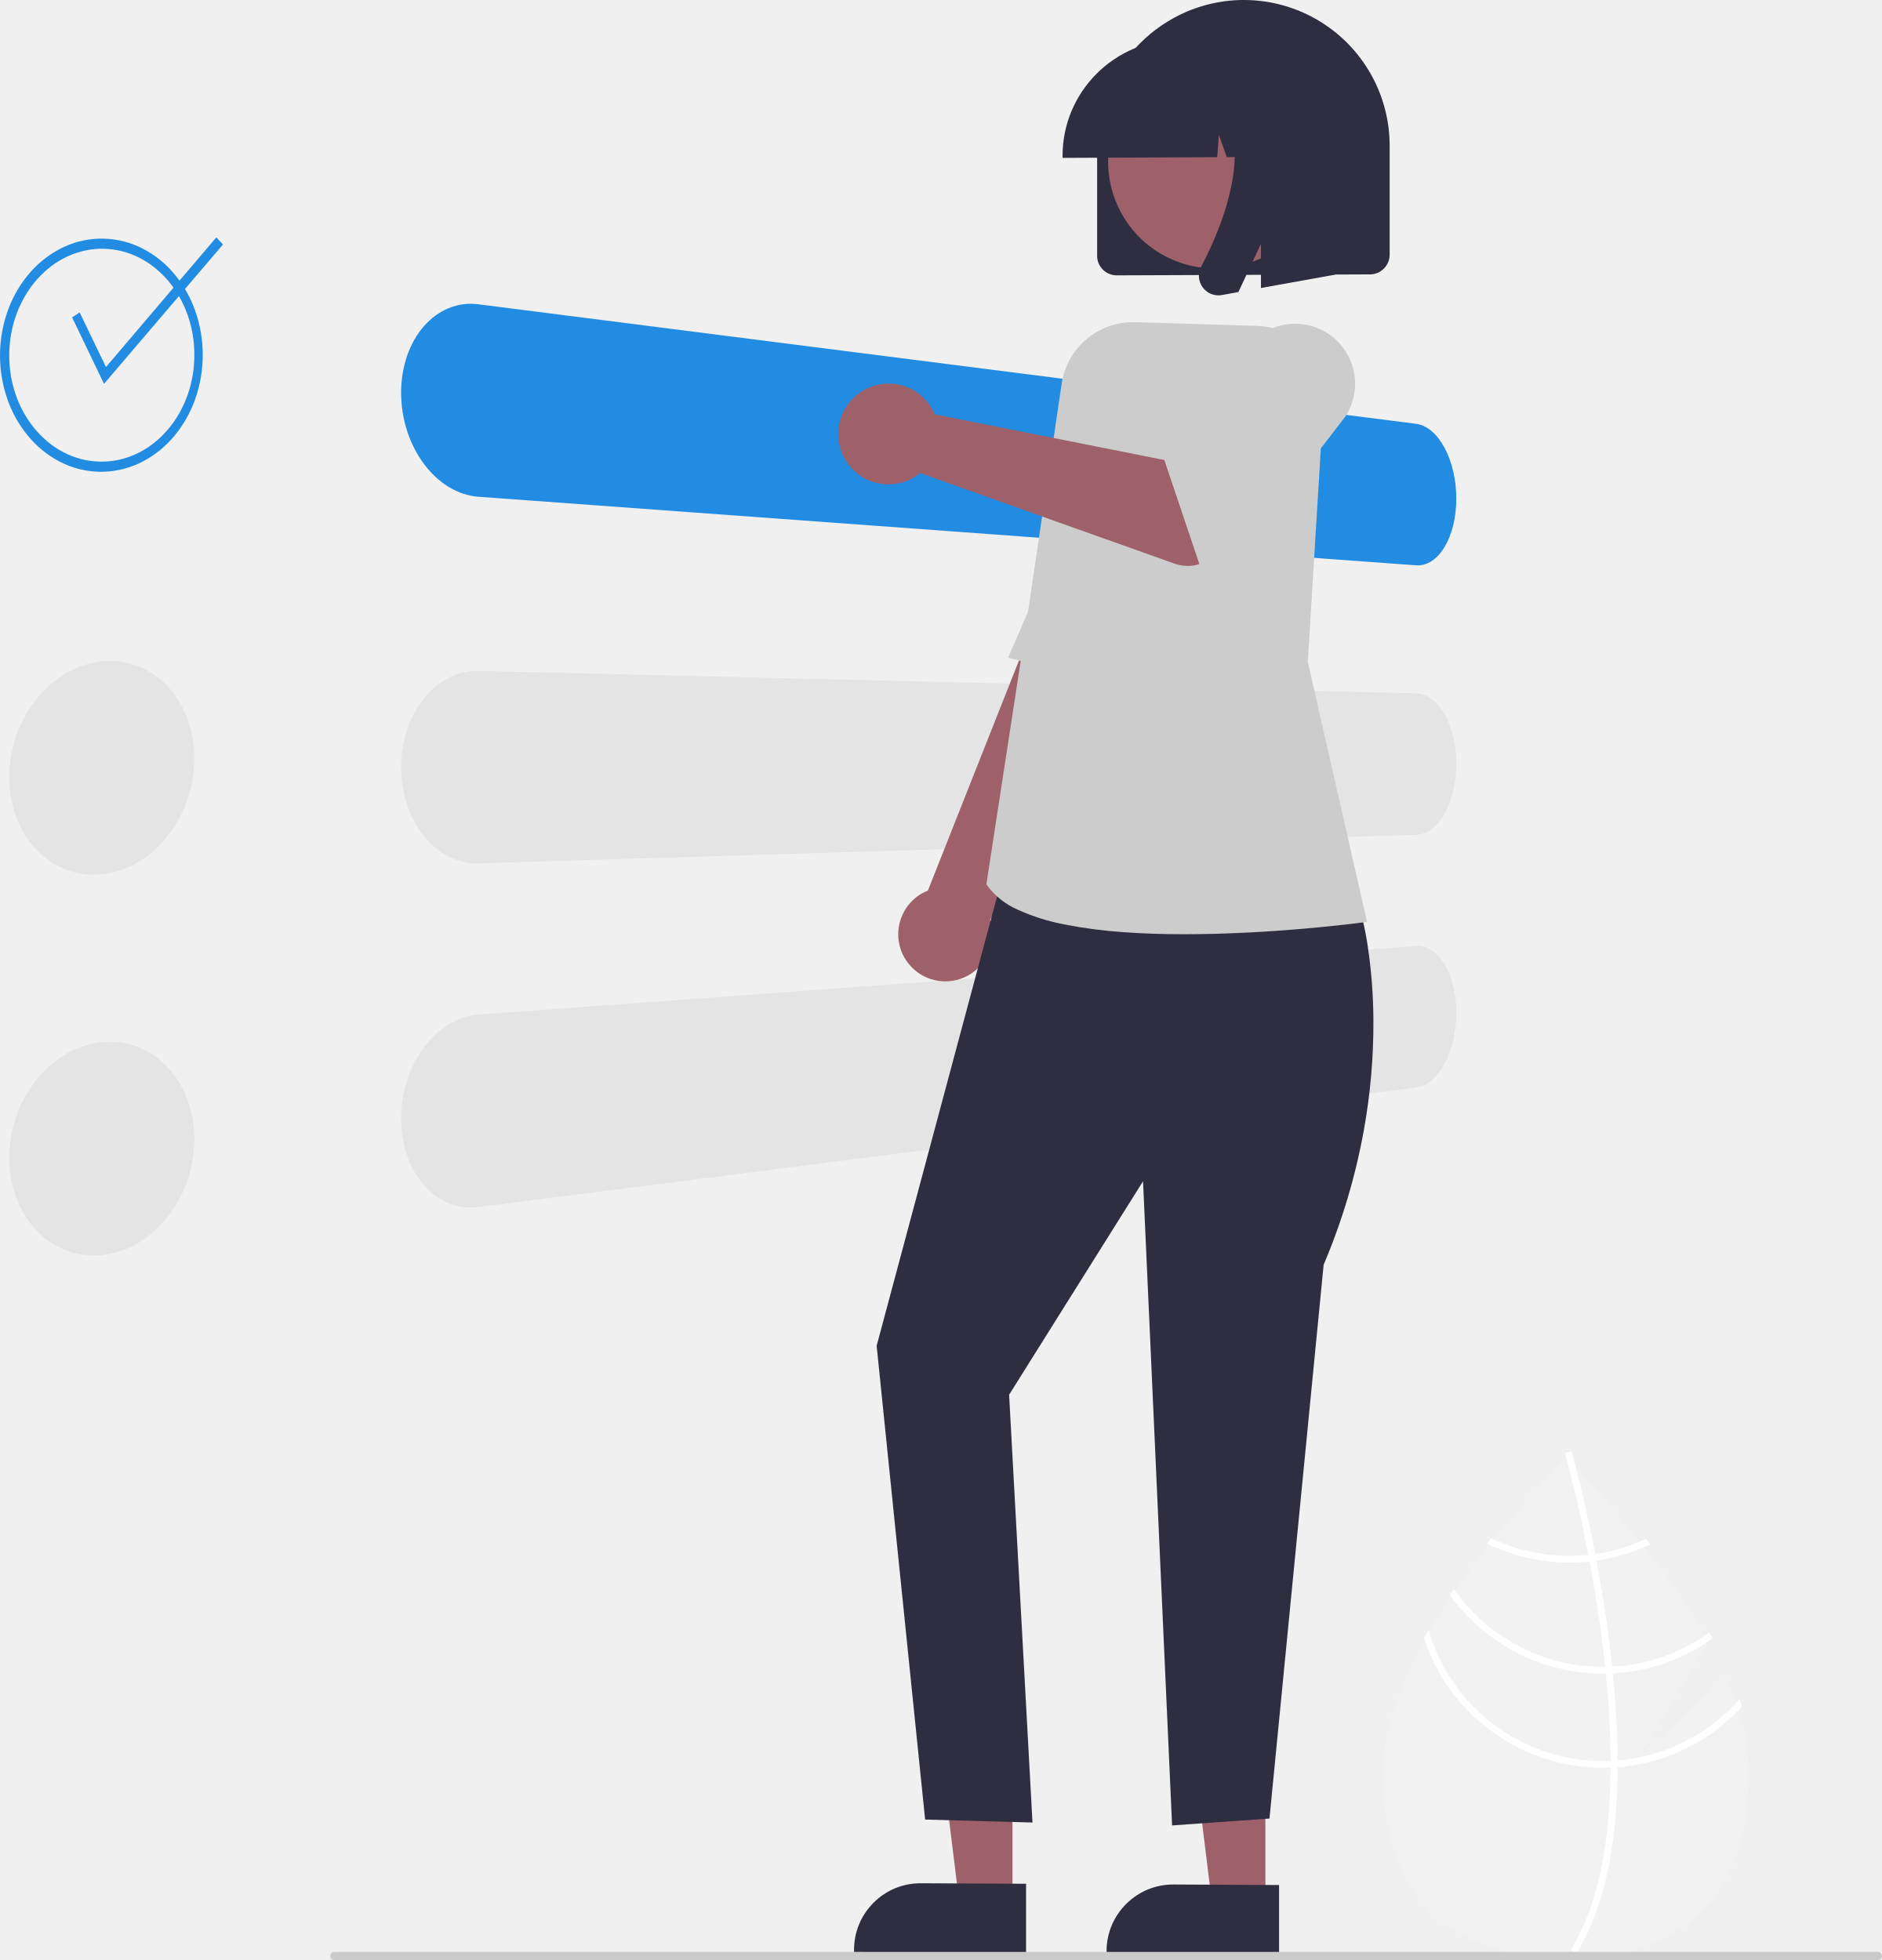
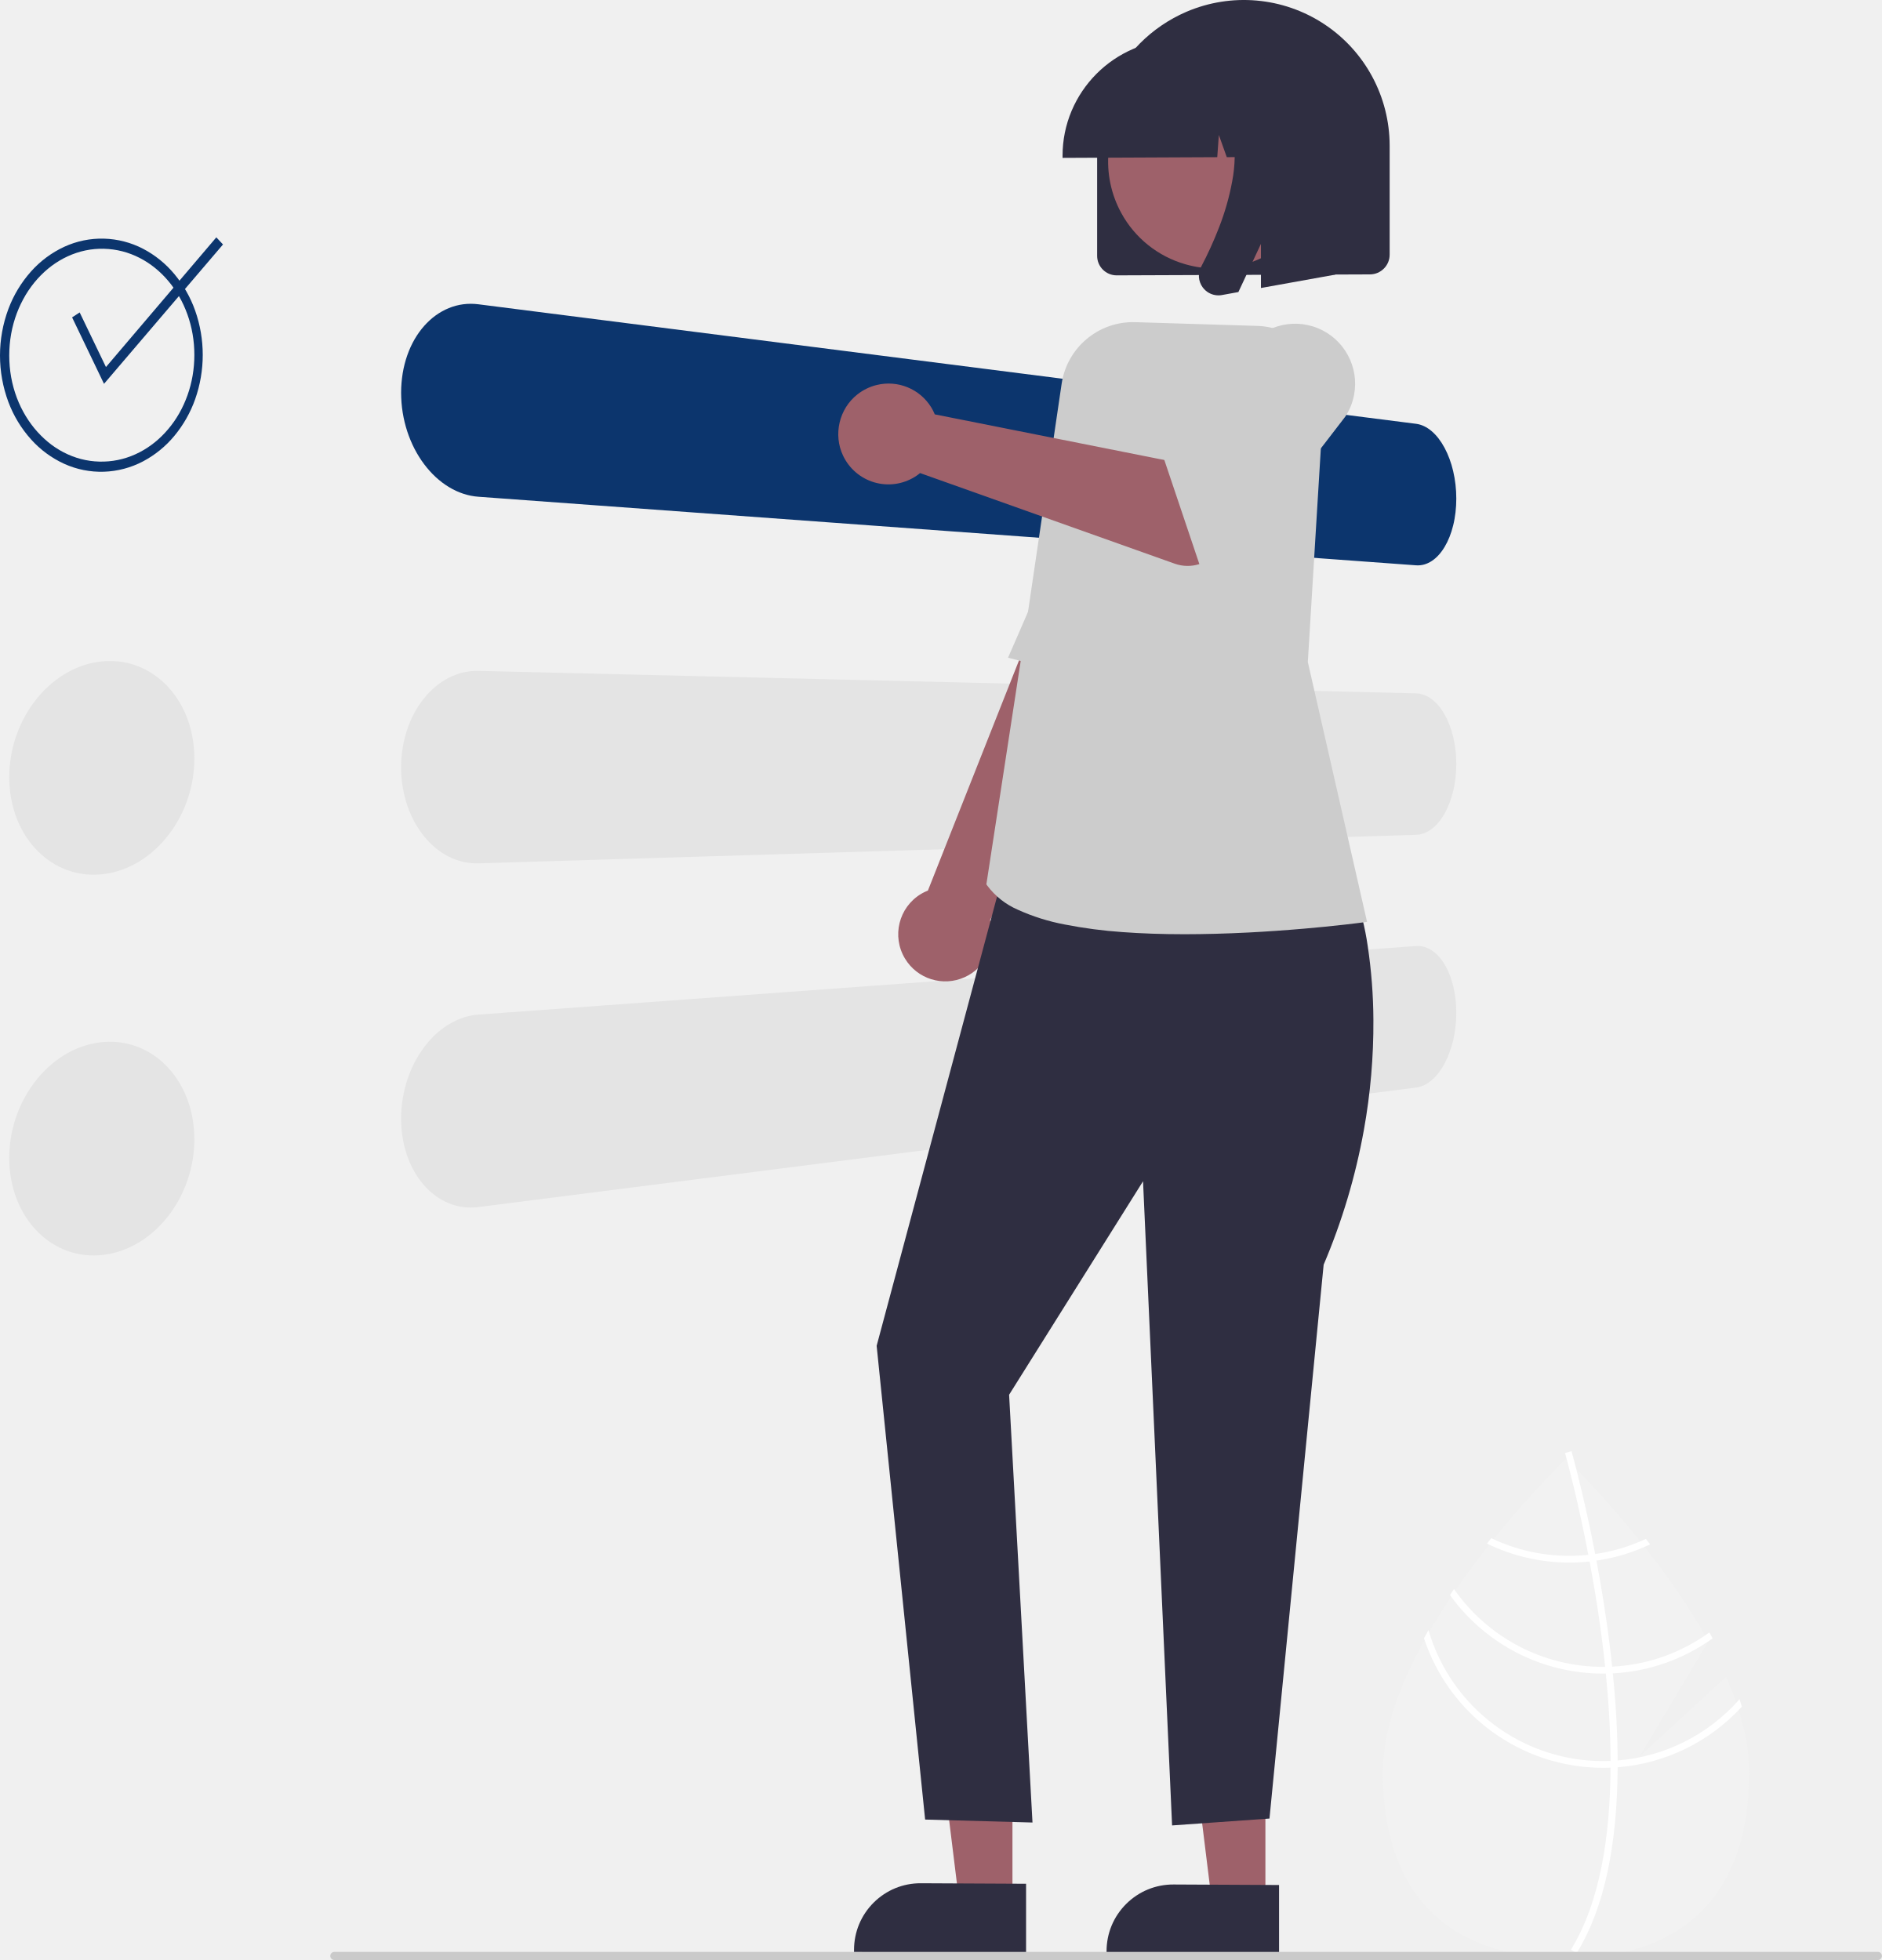
<svg xmlns="http://www.w3.org/2000/svg" data-name="Layer 1" width="559.174" height="582.5" viewBox="0 0 559.174 582.5">
  <path d="M833.267,657.097l-25.613,23.58,20.355-34.155c-16.037-29.082-42.266-54.216-42.266-54.216s-54.415,52.134-54.415,93.115,24.362,55.29,54.415,55.29c30.052,0,54.415-14.309,54.415-55.29C840.158,676.299,837.458,666.626,833.267,657.097Z" transform="translate(-320.4128 -158.75)" fill="#f2f2f2" />
  <path d="M801.066,681.954v2.02c-.12,23.48-4.08,41.8-11.85,54.7-.11.19-.23.37-.34.56l-.87-.53-.83-.52c8.62-13.93,11.67-33.62,11.78-54.1.01-.66.02-1.33.01-2-.03-8.67-.56-17.44-1.41-25.96-.06-.66-.13-1.33-.2-2-1.18-11.24-2.88-21.98-4.62-31.31-.12-.66-.25-1.32-.38-1.97-3.01-15.78-6.08-27.21-6.78-29.74-.08-.31-.13-.48-.14-.52l.95-.27.01-.01.96-.27c.01.04.18.61.46,1.67,1.07,3.96,3.85,14.71,6.58,28.89.12.64.25,1.3.37,1.96,1.42,7.57,2.81,16.03,3.91,24.91q.42,3.345.75,6.6c.08.67.15,1.34.21,2Q801.016,669.879,801.066,681.954Z" transform="translate(-320.4128 -158.75)" fill="#fff" />
  <path d="M794.396,620.594c-.67.09-1.35.18-2.04.25a55.167,55.167,0,0,1-5.64.29,53.664,53.664,0,0,1-23.2-5.24c-.42.53-.84,1.06-1.27,1.6a55.651,55.651,0,0,0,24.47,5.64,57.08,57.08,0,0,0,6.02-.32c.68-.07,1.36-.16,2.03-.26a55.182,55.182,0,0,0,15.95-4.83q-.645-.825-1.26-1.62A53.48,53.48,0,0,1,794.396,620.594Z" transform="translate(-320.4128 -158.75)" fill="#fff" />
  <path d="M799.426,654.064q-1.035.06-2.07.06c-.21.01-.43.01-.64.01a53.948,53.948,0,0,1-44.28-23.13c-.4.59-.8,1.18-1.19,1.78a55.952,55.952,0,0,0,45.47,23.35c.28,0,.56,0,.84-.01.7-.01,1.39-.03,2.08-.06a55.656,55.656,0,0,0,29.65-10.4c-.32-.59-.64-1.18-.97-1.77A53.578,53.578,0,0,1,799.426,654.064Z" transform="translate(-320.4128 -158.75)" fill="#fff" />
  <path d="M801.066,681.954c-.7.06-1.4.1-2.1.13-.75.03-1.5.05-2.25.05a54.094,54.094,0,0,1-51.86-38.92c-.45.81-.9,1.61-1.33,2.42a56.075,56.075,0,0,0,53.19,38.5c.75,0,1.5-.01,2.24-.05.71-.02,1.41-.06,2.11-.11a55.911,55.911,0,0,0,36.9-18.01c-.21-.74-.45-1.47-.69-2.21A53.92,53.92,0,0,1,801.066,681.954Z" transform="translate(-320.4128 -158.75)" fill="#fff" />
-   <path id="f3dd3be3-e3f2-4729-8854-c6cb5bd65852-690" data-name="Rectangle 1 - Outline" d="M741.16,284.699,462.571,249.181a18.086,18.086,0,0,0-2.263-.147,17.258,17.258,0,0,0-2.231.141,17.065,17.065,0,0,0-2.19.429,17.498,17.498,0,0,0-2.14.722,18.222,18.222,0,0,0-1.992.963,18.957,18.957,0,0,0-1.889,1.204,20.222,20.222,0,0,0-1.777,1.451,22.086,22.086,0,0,0-1.659,1.685,23.762,23.762,0,0,0-1.512,1.904q-.714,1.003-1.34,2.086-.626,1.087-1.162,2.261t-.977,2.427q-.457,1.295-.802,2.648t-.575,2.753q-.226,1.399-.347,2.843t-.12,2.924q.005,1.478.12,2.947t.347,2.913q.234,1.451.578,2.872t.802,2.811q.442,1.342.977,2.623.536,1.282,1.162,2.494t1.34,2.355q.713,1.147,1.512,2.208t1.659,2.023q.859.957,1.777,1.806t1.889,1.585a23.625,23.625,0,0,0,1.992,1.358,21.765,21.765,0,0,0,2.14,1.147,20.075,20.075,0,0,0,2.19.868,18.974,18.974,0,0,0,2.231.589,18.476,18.476,0,0,0,2.263.307L741.162,326.758a7.056,7.056,0,0,0,2.407-.241,7.552,7.552,0,0,0,1.162-.429,8.599,8.599,0,0,0,1.128-.632,10.035,10.035,0,0,0,1.042-.794,11.676,11.676,0,0,0,.982-.963,13.852,13.852,0,0,0,.918-1.127q.444-.604.853-1.288t.774-1.426q.365-.743.683-1.543.319-.799.59-1.654t.494-1.76q.235-.937.404-1.907t.29-1.969q.117-.999.175-2.025t.058-2.074q-.004-1.047-.058-2.085t-.175-2.06q-.117-1.022-.29-2.027t-.404-1.989q-.223-.951-.494-1.859-.268-.896-.59-1.765t-.683-1.685q-.364-.815-.774-1.582t-.853-1.459q-.443-.692-.918-1.312t-.982-1.16a13.498,13.498,0,0,0-1.042-1.004,11.325,11.325,0,0,0-1.128-.858,9.502,9.502,0,0,0-1.162-.662,8.275,8.275,0,0,0-1.192-.462,7.597,7.597,0,0,0-1.218-.259" transform="translate(-320.4128 -158.75)" fill="#228ce2" />
+   <path id="f3dd3be3-e3f2-4729-8854-c6cb5bd65852-690" data-name="Rectangle 1 - Outline" d="M741.16,284.699,462.571,249.181a18.086,18.086,0,0,0-2.263-.147,17.258,17.258,0,0,0-2.231.141,17.065,17.065,0,0,0-2.19.429,17.498,17.498,0,0,0-2.14.722,18.222,18.222,0,0,0-1.992.963,18.957,18.957,0,0,0-1.889,1.204,20.222,20.222,0,0,0-1.777,1.451,22.086,22.086,0,0,0-1.659,1.685,23.762,23.762,0,0,0-1.512,1.904q-.714,1.003-1.34,2.086-.626,1.087-1.162,2.261t-.977,2.427q-.457,1.295-.802,2.648t-.575,2.753q-.226,1.399-.347,2.843t-.12,2.924q.005,1.478.12,2.947t.347,2.913q.234,1.451.578,2.872t.802,2.811q.442,1.342.977,2.623.536,1.282,1.162,2.494t1.34,2.355q.713,1.147,1.512,2.208t1.659,2.023q.859.957,1.777,1.806t1.889,1.585a23.625,23.625,0,0,0,1.992,1.358,21.765,21.765,0,0,0,2.14,1.147,20.075,20.075,0,0,0,2.19.868,18.974,18.974,0,0,0,2.231.589,18.476,18.476,0,0,0,2.263.307L741.162,326.758a7.056,7.056,0,0,0,2.407-.241,7.552,7.552,0,0,0,1.162-.429,8.599,8.599,0,0,0,1.128-.632,10.035,10.035,0,0,0,1.042-.794,11.676,11.676,0,0,0,.982-.963,13.852,13.852,0,0,0,.918-1.127q.444-.604.853-1.288t.774-1.426q.365-.743.683-1.543.319-.799.59-1.654t.494-1.76q.235-.937.404-1.907t.29-1.969q.117-.999.175-2.025t.058-2.074q-.004-1.047-.058-2.085t-.175-2.06q-.117-1.022-.29-2.027t-.404-1.989q-.223-.951-.494-1.859-.268-.896-.59-1.765t-.683-1.685q-.364-.815-.774-1.582t-.853-1.459q-.443-.692-.918-1.312t-.982-1.16a13.498,13.498,0,0,0-1.042-1.004,11.325,11.325,0,0,0-1.128-.858,9.502,9.502,0,0,0-1.162-.662,8.275,8.275,0,0,0-1.192-.462,7.597,7.597,0,0,0-1.218-.259" transform="translate(-320.4128 -158.75)" fill="#0c356d" />
  <path id="f1003c66-3f14-4be1-907c-7cdab0d8529f-691" data-name="Rectangle 3 - Outline" d="M741.16,364.805,462.571,358.132a17.909,17.909,0,0,0-4.494.459,18.344,18.344,0,0,0-2.19.656,19.418,19.418,0,0,0-2.14.939,20.721,20.721,0,0,0-1.992,1.165,21.902,21.902,0,0,0-1.889,1.402,23.579,23.579,0,0,0-1.777,1.635q-.861.876-1.659,1.863-.798.989-1.512,2.062-.714,1.073-1.34,2.225t-1.162,2.381q-.536,1.229-.977,2.528-.457,1.345-.802,2.733t-.575,2.812q-.226,1.424-.347,2.881t-.12,2.936q.005,1.479.12,2.935t.347,2.878q.234,1.416.578,2.801t.802,2.728q.442,1.302.977,2.528t1.162,2.374q.626,1.148,1.34,2.216.713,1.064,1.512,2.046t1.659,1.853a23.351,23.351,0,0,0,1.777,1.624,21.709,21.709,0,0,0,1.889,1.39,20.544,20.544,0,0,0,1.992,1.152,19.277,19.277,0,0,0,2.14.926,18.248,18.248,0,0,0,2.19.642,17.817,17.817,0,0,0,2.231.361,18.005,18.005,0,0,0,2.263.073l278.586-8.476a7.253,7.253,0,0,0,1.218-.141,7.574,7.574,0,0,0,1.192-.345,8.437,8.437,0,0,0,1.162-.549,9.871,9.871,0,0,0,1.128-.749,11.676,11.676,0,0,0,1.042-.903,13.635,13.635,0,0,0,.982-1.064q.474-.568.918-1.222t.853-1.376q.409-.727.774-1.507t.683-1.613q.319-.846.59-1.723t.494-1.806q.235-.951.404-1.939t.29-1.999q.117-1.015.175-2.046t.058-2.08q-.004-1.039-.058-2.075t-.175-2.046q-.117-1.014-.29-1.997t-.404-1.946q-.224-.929-.495-1.81t-.589-1.712q-.317-.831-.681-1.609t-.774-1.501q-.41-.723-.853-1.372t-.918-1.217a13.505,13.505,0,0,0-.982-1.058,11.566,11.566,0,0,0-1.042-.896,9.784,9.784,0,0,0-1.128-.742,8.372,8.372,0,0,0-1.163-.539,7.536,7.536,0,0,0-1.192-.338,7.237,7.237,0,0,0-1.218-.132" transform="translate(-320.4128 -158.75)" fill="#e4e4e4" />
  <path id="e5b3fa8a-e15d-46b1-859f-01f7147e98c8-692" data-name="Rectangle 4 - Outline" d="M741.16,439.903,462.571,460.278a18.476,18.476,0,0,0-2.263.307,18.974,18.974,0,0,0-2.231.589,20.076,20.076,0,0,0-2.19.868,21.771,21.771,0,0,0-2.14,1.147,23.63,23.63,0,0,0-1.992,1.358q-.973.743-1.889,1.585-.916.846-1.777,1.806t-1.659,2.024q-.798,1.068-1.512,2.21-.714,1.142-1.34,2.355-.626,1.213-1.162,2.494t-.977,2.623q-.457,1.387-.802,2.811t-.575,2.869q-.226,1.447-.347,2.914t-.12,2.947q.005,1.479.12,2.924t.347,2.844q.234,1.404.578,2.754t.802,2.648q.442,1.254.977,2.427.536,1.174,1.162,2.261t1.34,2.086a23.758,23.758,0,0,0,1.512,1.904,22.084,22.084,0,0,0,1.659,1.685,20.224,20.224,0,0,0,1.777,1.451,18.96,18.96,0,0,0,1.889,1.204,18.222,18.222,0,0,0,1.992.963,17.492,17.492,0,0,0,2.14.722,17.066,17.066,0,0,0,2.19.429,17.26,17.26,0,0,0,2.231.141,18.092,18.092,0,0,0,2.263-.147l278.586-35.509a7.596,7.596,0,0,0,1.218-.259,8.272,8.272,0,0,0,1.192-.462,9.502,9.502,0,0,0,1.162-.662,11.325,11.325,0,0,0,1.128-.858,13.498,13.498,0,0,0,1.042-1.004q.501-.542.982-1.16.474-.619.918-1.312t.853-1.459q.409-.761.774-1.582t.683-1.685q.319-.868.59-1.776t.494-1.859q.235-.985.404-1.99t.29-2.027q.117-1.022.175-2.06t.058-2.086q-.005-1.042-.059-2.068t-.175-2.025q-.116-1.003-.289-1.973t-.404-1.907q-.223-.906-.494-1.76-.267-.853-.589-1.654t-.683-1.543q-.367-.737-.778-1.423t-.853-1.288a13.854,13.854,0,0,0-.918-1.127,11.677,11.677,0,0,0-.982-.963,10.034,10.034,0,0,0-1.042-.794,8.599,8.599,0,0,0-1.128-.632,7.553,7.553,0,0,0-1.162-.429,7.055,7.055,0,0,0-2.408-.241" transform="translate(-320.4128 -158.75)" fill="#e4e4e4" />
  <path id="bafb1f3d-b2ca-45c8-ab7e-ed03dda6d8fc-693" data-name="Path 5" d="M589.314,443.636a13.972,13.972,0,0,0,25.287-11.439l53.993-110.925-25.845-15.668L596.119,423.429q-.267.104-.526.218t-.517.238q-.257.124-.511.261t-.503.288a13.989,13.989,0,0,0-4.75,19.201Z" transform="translate(-320.4128 -158.75)" fill="#9e616a" />
  <path id="a23fb8c4-4f70-46f7-bb51-5893ecfd1d6a-694" data-name="Path 8" d="M658.287,364.045l-38.357-9.831s1.252-2.831,3.288-7.521,4.879-11.23,8.078-18.656,6.748-15.722,10.215-23.923,6.838-16.304,9.678-23.327,6.066-11.23,9.308-13.587a12.797,12.797,0,0,1,9.405-2.5,18.177,18.177,0,0,1,7.277,2.77A19.818,19.818,0,0,1,680.1,269.686l8.893,16.173Z" transform="translate(-320.4128 -158.75)" fill="#ccc" />
  <path id="bf4ad07a-caea-45f0-95a0-f5e060234fe8-695" data-name="Ellipse 3 - Outline" d="M351.315,355.26a24.918,24.918,0,0,0-2.769.361,25.343,25.343,0,0,0-2.729.669,26.35,26.35,0,0,0-2.68.98,27.959,27.959,0,0,0-2.621,1.288q-1.248.702-2.44,1.526t-2.315,1.772q-1.122.945-2.178,2.015t-2.034,2.257q-.979,1.187-1.855,2.459t-1.644,2.622q-.761,1.352-1.423,2.777t-1.204,2.917q-.565,1.547-.988,3.126t-.707,3.185q-.284,1.606-.426,3.233t-.142,3.268q0,1.641.142,3.239t.426,3.148q.283,1.549.707,3.043t.985,2.926q.546,1.383,1.204,2.676a28.575,28.575,0,0,0,1.425,2.489,27.291,27.291,0,0,0,1.644,2.287,26.51,26.51,0,0,0,1.856,2.091,25.409,25.409,0,0,0,2.034,1.849,24.073,24.073,0,0,0,2.179,1.581,23.191,23.191,0,0,0,4.755,2.34,22.744,22.744,0,0,0,5.296,1.204,23.287,23.287,0,0,0,2.729.12,24.487,24.487,0,0,0,2.769-.196,25.371,25.371,0,0,0,2.754-.507,25.872,25.872,0,0,0,2.69-.808,26.948,26.948,0,0,0,2.618-1.104,28.599,28.599,0,0,0,2.538-1.394q1.2-.749,2.338-1.606t2.204-1.827q1.067-.97,2.06-2.046t1.909-2.258q.922-1.181,1.736-2.433t1.524-2.57q.71-1.318,1.314-2.698t1.101-2.817q.515-1.488.902-3.001t.645-3.048q.258-1.536.388-3.088t.13-3.116q-.001-1.565-.13-3.091t-.388-3.009q-.258-1.481-.645-2.918t-.902-2.82q-.5-1.339-1.101-2.596-.61-1.254-1.321-2.434a27.302,27.302,0,0,0-3.254-4.349,25.785,25.785,0,0,0-1.904-1.877,24.393,24.393,0,0,0-2.06-1.633,23.563,23.563,0,0,0-2.204-1.386,23.292,23.292,0,0,0-2.342-1.132,22.721,22.721,0,0,0-5.154-1.463,23.071,23.071,0,0,0-2.69-.268,24.145,24.145,0,0,0-2.754.046" transform="translate(-320.4128 -158.75)" fill="#e4e4e4" />
  <path id="b68b3c2d-1cd9-4a2b-b264-66241f72f014-696" data-name="Ellipse 3 - Outline" d="M351.315,468.413a24.918,24.918,0,0,0-2.769.361,25.345,25.345,0,0,0-2.729.669,26.353,26.353,0,0,0-2.68.98,27.959,27.959,0,0,0-2.621,1.288q-1.248.702-2.44,1.526t-2.315,1.772q-1.122.945-2.178,2.015t-2.034,2.257q-.979,1.187-1.855,2.459t-1.644,2.622q-.761,1.352-1.423,2.777t-1.204,2.917q-.565,1.547-.988,3.126t-.707,3.185q-.284,1.606-.426,3.233t-.142,3.268q0,1.641.142,3.239t.426,3.148q.283,1.549.707,3.043t.985,2.926q.546,1.383,1.204,2.676a28.575,28.575,0,0,0,1.425,2.489,27.291,27.291,0,0,0,1.644,2.287,26.51,26.51,0,0,0,1.856,2.091,25.409,25.409,0,0,0,2.034,1.849,24.077,24.077,0,0,0,2.179,1.581,23.192,23.192,0,0,0,4.755,2.34,22.743,22.743,0,0,0,5.296,1.204,23.287,23.287,0,0,0,2.729.12,24.49,24.49,0,0,0,2.769-.196,25.371,25.371,0,0,0,2.754-.507,25.867,25.867,0,0,0,2.69-.808,26.945,26.945,0,0,0,2.618-1.104,28.597,28.597,0,0,0,2.538-1.394q1.2-.749,2.338-1.606t2.204-1.827q1.067-.97,2.06-2.046t1.909-2.258q.922-1.181,1.736-2.433t1.524-2.57q.71-1.318,1.314-2.698t1.101-2.817q.515-1.488.902-3.001t.645-3.048q.258-1.536.388-3.088t.13-3.117q-.001-1.565-.13-3.091t-.388-3.009q-.258-1.481-.645-2.918t-.902-2.82q-.5-1.339-1.101-2.596-.61-1.254-1.321-2.434a27.302,27.302,0,0,0-3.254-4.349,25.789,25.789,0,0,0-1.904-1.877,24.395,24.395,0,0,0-2.06-1.633,23.563,23.563,0,0,0-2.204-1.386,23.292,23.292,0,0,0-2.342-1.132,22.721,22.721,0,0,0-5.154-1.463,23.068,23.068,0,0,0-2.69-.268,24.143,24.143,0,0,0-2.754.046" transform="translate(-320.4128 -158.75)" fill="#e4e4e4" />
-   <path id="a5644fa4-417a-45bc-a470-f5aa82f96b47-697" data-name="Ellipse 2 - Outline" d="M351.32,232.68a24.346,24.346,0,0,0-2.769.09,23.985,23.985,0,0,0-2.729.404,24.238,24.238,0,0,0-2.68.722,25.11,25.11,0,0,0-2.621,1.034,26.092,26.092,0,0,0-2.44,1.284,26.783,26.783,0,0,0-2.315,1.548,27.973,27.973,0,0,0-2.179,1.806q-1.06.974-2.038,2.064-.979,1.092-1.855,2.28t-1.644,2.463q-.764,1.292-1.426,2.647t-1.204,2.8q-.561,1.489-.985,3.027t-.707,3.116q-.284,1.583-.426,3.192t-.142,3.25q0,1.638.142,3.25t.426,3.189q.283,1.577.707,3.112t.985,3.021q.546,1.436,1.204,2.793.662,1.352,1.43,2.623t1.644,2.452q.875,1.184,1.855,2.268t2.034,2.046a27.71,27.71,0,0,0,2.168,1.798,26.543,26.543,0,0,0,2.315,1.532,25.88,25.88,0,0,0,2.44,1.269,24.942,24.942,0,0,0,2.621,1.017,23.982,23.982,0,0,0,5.408,1.083,24.49,24.49,0,0,0,5.522-.167,24.154,24.154,0,0,0,2.69-.546,24.502,24.502,0,0,0,2.618-.85,25.456,25.456,0,0,0,2.538-1.147,26.498,26.498,0,0,0,2.342-1.373,27.221,27.221,0,0,0,2.204-1.614q1.067-.867,2.06-1.847t1.909-2.073q.922-1.093,1.736-2.265t1.524-2.422q.713-1.249,1.314-2.57t1.101-2.705q.515-1.437.902-2.913t.645-2.985q.258-1.516.388-3.055t.13-3.104q-.001-1.564-.13-3.103t-.388-3.047q-.258-1.508-.645-2.983t-.902-2.908q-.5-1.386-1.101-2.702t-1.321-2.565q-.71-1.237-1.524-2.408t-1.73-2.253q-.91-1.082-1.904-2.057t-2.06-1.833a26.963,26.963,0,0,0-2.203-1.603,26.273,26.273,0,0,0-2.342-1.359,25.272,25.272,0,0,0-2.538-1.132,24.363,24.363,0,0,0-2.618-.833,24.06,24.06,0,0,0-2.69-.53,24.369,24.369,0,0,0-2.754-.221m0-3.012a26.747,26.747,0,0,1,11.599,3.002,30.442,30.442,0,0,1,9.303,7.515,35.431,35.431,0,0,1,6.187,10.864,39.624,39.624,0,0,1,0,26.337,35.726,35.726,0,0,1-6.187,10.904,30.728,30.728,0,0,1-9.304,7.57,26.872,26.872,0,0,1-11.599,3.078,26.519,26.519,0,0,1-11.835-2.359,29.925,29.925,0,0,1-9.845-7.26,35.052,35.052,0,0,1-6.731-11.115,39.585,39.585,0,0,1,0-27.622,35.351,35.351,0,0,1,6.731-11.159,30.201,30.201,0,0,1,9.845-7.324,26.617,26.617,0,0,1,11.842-2.435Z" transform="translate(-320.4128 -158.75)" fill="#228ce2" />
-   <path id="aeea3032-7d6f-43a2-9023-7da5e46a69d9-698" data-name="Path 1" d="M351.317,272.824l-9.482-19.754,2.251-1.466,7.81,16.228,32.793-38.544,1.985,2.115Z" transform="translate(-320.4128 -158.75)" fill="#228ce2" />
+   <path id="a5644fa4-417a-45bc-a470-f5aa82f96b47-697" data-name="Ellipse 2 - Outline" d="M351.32,232.68a24.346,24.346,0,0,0-2.769.09,23.985,23.985,0,0,0-2.729.404,24.238,24.238,0,0,0-2.68.722,25.11,25.11,0,0,0-2.621,1.034,26.092,26.092,0,0,0-2.44,1.284,26.783,26.783,0,0,0-2.315,1.548,27.973,27.973,0,0,0-2.179,1.806q-1.06.974-2.038,2.064-.979,1.092-1.855,2.28t-1.644,2.463q-.764,1.292-1.426,2.647t-1.204,2.8q-.561,1.489-.985,3.027t-.707,3.116q-.284,1.583-.426,3.192t-.142,3.25q0,1.638.142,3.25t.426,3.189q.283,1.577.707,3.112t.985,3.021q.546,1.436,1.204,2.793.662,1.352,1.43,2.623t1.644,2.452q.875,1.184,1.855,2.268t2.034,2.046a27.71,27.71,0,0,0,2.168,1.798,26.543,26.543,0,0,0,2.315,1.532,25.88,25.88,0,0,0,2.44,1.269,24.942,24.942,0,0,0,2.621,1.017,23.982,23.982,0,0,0,5.408,1.083,24.49,24.49,0,0,0,5.522-.167,24.154,24.154,0,0,0,2.69-.546,24.502,24.502,0,0,0,2.618-.85,25.456,25.456,0,0,0,2.538-1.147,26.498,26.498,0,0,0,2.342-1.373,27.221,27.221,0,0,0,2.204-1.614q1.067-.867,2.06-1.847t1.909-2.073q.922-1.093,1.736-2.265t1.524-2.422q.713-1.249,1.314-2.57t1.101-2.705q.515-1.437.902-2.913t.645-2.985q.258-1.516.388-3.055t.13-3.104q-.001-1.564-.13-3.103t-.388-3.047q-.258-1.508-.645-2.983t-.902-2.908q-.5-1.386-1.101-2.702t-1.321-2.565q-.71-1.237-1.524-2.408t-1.73-2.253q-.91-1.082-1.904-2.057t-2.06-1.833a26.963,26.963,0,0,0-2.203-1.603,26.273,26.273,0,0,0-2.342-1.359,25.272,25.272,0,0,0-2.538-1.132,24.363,24.363,0,0,0-2.618-.833,24.06,24.06,0,0,0-2.69-.53,24.369,24.369,0,0,0-2.754-.221m0-3.012a26.747,26.747,0,0,1,11.599,3.002,30.442,30.442,0,0,1,9.303,7.515,35.431,35.431,0,0,1,6.187,10.864,39.624,39.624,0,0,1,0,26.337,35.726,35.726,0,0,1-6.187,10.904,30.728,30.728,0,0,1-9.304,7.57,26.872,26.872,0,0,1-11.599,3.078,26.519,26.519,0,0,1-11.835-2.359,29.925,29.925,0,0,1-9.845-7.26,35.052,35.052,0,0,1-6.731-11.115,39.585,39.585,0,0,1,0-27.622,35.351,35.351,0,0,1,6.731-11.159,30.201,30.201,0,0,1,9.845-7.324,26.617,26.617,0,0,1,11.842-2.435Z" transform="translate(-320.4128 -158.75)" fill="#0c356d" />
+   <path id="aeea3032-7d6f-43a2-9023-7da5e46a69d9-698" data-name="Path 1" d="M351.317,272.824l-9.482-19.754,2.251-1.466,7.81,16.228,32.793-38.544,1.985,2.115Z" transform="translate(-320.4128 -158.75)" fill="#0c356d" />
  <g id="b65364ff-7d92-487e-8061-939b37583c0d" data-name="Group 1">
    <path id="efb13e16-1633-4e88-9f48-a8cd4f1f0a11-699" data-name="Path 1-2" d="M696.403,662.811l-23.473-.091,7.569,61.335,15.904.079Z" transform="translate(-320.4128 -158.75)" fill="#9e616a" />
    <path id="b5b13dc0-906f-47cb-af24-0252d232cfd5-700" data-name="Path 2" d="M700.458,739.567l-51.253-.271v-.648a20.102,20.102,0,0,1,.383-3.918,19.598,19.598,0,0,1,2.955-7.12,20.124,20.124,0,0,1,5.543-5.516,19.609,19.609,0,0,1,7.135-2.924,20.11,20.11,0,0,1,3.921-.361h0l31.317.154Z" transform="translate(-320.4128 -158.75)" fill="#2f2e41" />
  </g>
  <g id="b7f9c824-5877-4162-b4d5-ccd00fd098dd" data-name="Group 2">
    <path id="a1d436e5-b88b-4a37-a10d-47f639496f81-701" data-name="Path 3" d="M621.245,662.519l-23.406-.091,7.545,61.252,15.861.079Z" transform="translate(-320.4128 -158.75)" fill="#9e616a" />
    <path id="aa34d611-dd92-4168-ad92-5f109db8b699-702" data-name="Path 4" d="M625.289,739.168l-51.118-.268V738.252a20.12,20.12,0,0,1,.383-3.912,19.592,19.592,0,0,1,2.947-7.111,20.066,20.066,0,0,1,5.53-5.511,19.539,19.539,0,0,1,7.117-2.917,20.032,20.032,0,0,1,3.911-.361h0l31.231.153Z" transform="translate(-320.4128 -158.75)" fill="#2f2e41" />
  </g>
  <path id="a2716e79-bed1-4374-9a2b-fced6059ca2b-703" data-name="Path 6" d="M620.25,411.829l-39.359,146.884,14.406,140.799,31.899.88-6.946-127.134,39.795-63.445L668.677,701.257l28.936-2.046,16.097-164.603a186.93,186.93,0,0,0,11.953-40.023,178.217,178.217,0,0,0,2.828-32.7,152.93,152.93,0,0,0-1.697-22.049,80.712,80.712,0,0,0-1.59-8.084l-11.735-11.897Z" transform="translate(-320.4128 -158.75)" fill="#2f2e41" />
  <path d="M672.398,436.396c-6.619,0-12.83-.212-18.462-.632A138.618,138.618,0,0,1,636.802,433.508a61.013,61.013,0,0,1-13.975-4.4,22.425,22.425,0,0,1-9.064-7.154l-.268-.39,10.758-70.013,11.601-78.722a21.455,21.455,0,0,1,21.89-18.333l36.333,1.113a20.364,20.364,0,0,1,19.702,21.592l-4.77,78.29,17.593,77.224-1.246.174c-.501.066-2.432.321-5.457.662-3.953.444-7.99.845-11.997,1.19-5.67.489-11.218.873-16.491,1.143C684.725,436.225,678.316,436.39,672.398,436.396Z" transform="translate(-320.4128 -158.75)" fill="#ccc" />
  <path id="ad5d6a80-02ce-46d1-bab9-e92b7dd0c553-704" data-name="Path 9" d="M652.236,240.585q-.014 0-.029,0a5.804,5.804,0,0,1-5.801-5.808V202.384a43.289,43.289,0,0,1,3.415-16.895,43.987,43.987,0,0,1,23.112-23.232,43.314,43.314,0,0,1,60.388,39.739v32.442a5.814,5.814,0,0,1-.46,2.273,5.909,5.909,0,0,1-3.113,3.12,5.833,5.833,0,0,1-2.274.468l-75.244.285Z" transform="translate(-320.4128 -158.75)" fill="#2f2e41" />
  <path id="b726e025-86c8-4394-a2c8-021cc2286f1b-705" data-name="Ellipse 1" d="M709.487,191.275A31.931,31.931,0,0,1,672.564,237.27a31.559,31.559,0,0,1-18.983-15.208,31.931,31.931,0,0,1,36.897-45.983,31.559,31.559,0,0,1,19.008,15.197Z" transform="translate(-320.4128 -158.75)" fill="#9e616a" />
  <path id="f57fd208-21ef-4a3c-a796-e350b3c4ef74-706" data-name="Path 10" d="M636.132,205.02a34.244,34.244,0,0,1,2.701-13.362,34.774,34.774,0,0,1,18.277-18.369,34.26,34.26,0,0,1,13.362-2.769l6.483-.033q.109-.001.218-.001a34.186,34.186,0,0,1,34.165,34.207v.649l-13.716.055L692.947,192.334l-.935,13.091-7.084.031-2.358-6.592-.473,6.6-45.958.206Z" transform="translate(-320.4128 -158.75)" fill="#2f2e41" />
  <path id="a4aedf3a-b803-468c-96e6-3db664c8a6b9-707" data-name="Path 11" d="M580.916,273.165a15.047,15.047,0,0,0-5.785,2.835,14.648,14.648,0,0,0-3.36,3.767,15.288,15.288,0,0,0-2.21,9.537,14.635,14.635,0,0,0,1.351,4.857,14.889,14.889,0,0,0,21.381,6.271q.197-.127.391-.258t.38-.268q.188-.137.369-.278t.36-.286l75.683,26.936A11.406,11.406,0,0,0,682.557,322.192l17.942-24.843-21.693-14.608-11.384,12.932-69.262-13.778q-.113-.269-.235-.536t-.253-.531q-.134-.263-.277-.524t-.301-.517A14.877,14.877,0,0,0,580.916,273.165Z" transform="translate(-320.4128 -158.75)" fill="#9e616a" />
  <path id="f92404ba-5ab9-4b2c-8e33-361dae08dca6-708" data-name="Path 12" d="M668.644,287.518c2.264-2.825,5.429-6.494,8.645-10.132s6.48-7.245,8.942-9.942,4.119-4.486,4.119-4.486a17.834,17.834,0,0,1,32.399,13.156,17.575,17.575,0,0,1-2.66,6.519s-2.469,3.231-6.196,8.054-8.714,11.243-13.744,17.625-10.109,12.732-14.025,17.419-6.672,7.715-7.06,7.455L665.403,292.58C665.015,292.32,666.38,290.343,668.644,287.518Z" transform="translate(-320.4128 -158.75)" fill="#ccc" />
  <path id="ed7e3964-87ca-4ccc-8578-c3f29353ddd2-709" data-name="Path 13" d="M676.752,239.564a5.712,5.712,0,0,0,.241,3.136,5.842,5.842,0,0,0,.766,1.438,5.909,5.909,0,0,0,.949,1.02,5.795,5.795,0,0,0,3.765,1.369q.129-.001.258-.007t.258-.018q.13-.011.259-.029t.259-.041l4.868-.885,6.705-14.325v13.121l22.132-3.984V184.679l-37.103.178.917,1.065a25.519,25.519,0,0,1,5.778,12.557,41.599,41.599,0,0,1-.267,14.15,75.016,75.016,0,0,1-3.951,13.819,110.558,110.558,0,0,1-5.277,11.584A5.834,5.834,0,0,0,676.752,239.564Z" transform="translate(-320.4128 -158.75)" fill="#2f2e41" />
  <path d="M419.755,741.25H878.384a1.204,1.204,0,0,0,0-2.408H419.755a1.204,1.204,0,1,0,0,2.408Z" transform="translate(-320.4128 -158.75)" fill="#cacaca" />
</svg>
